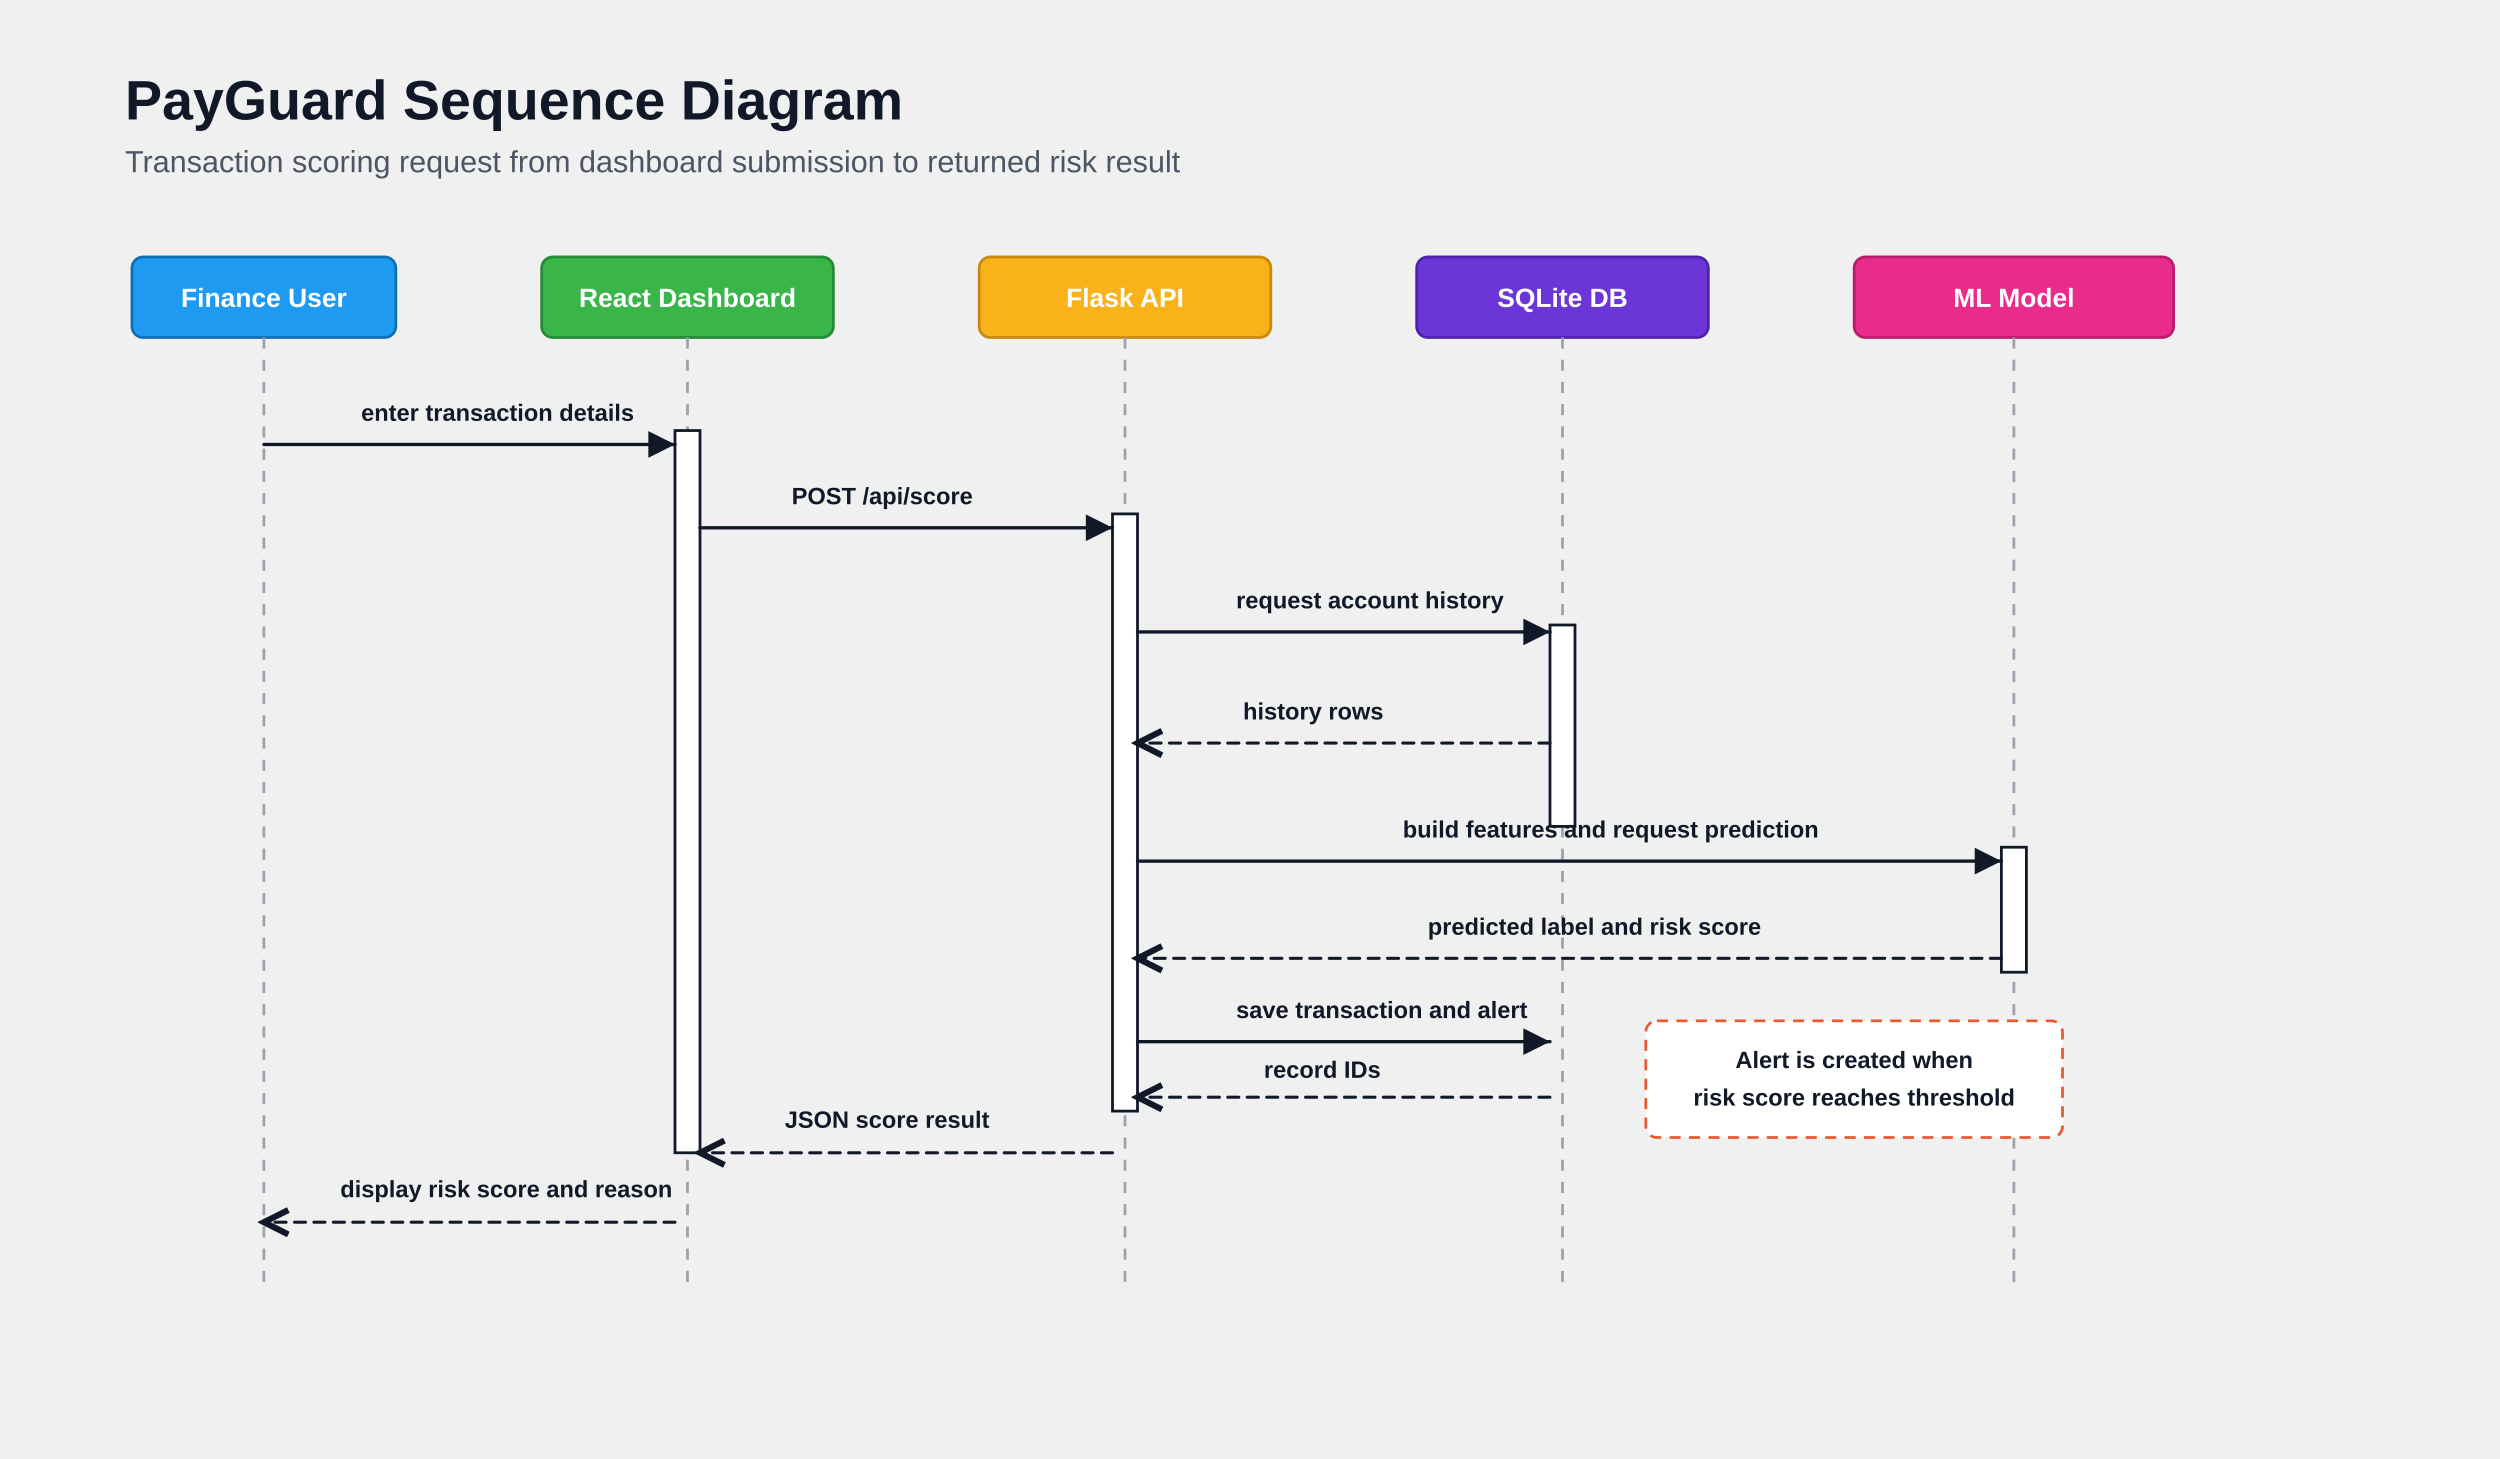
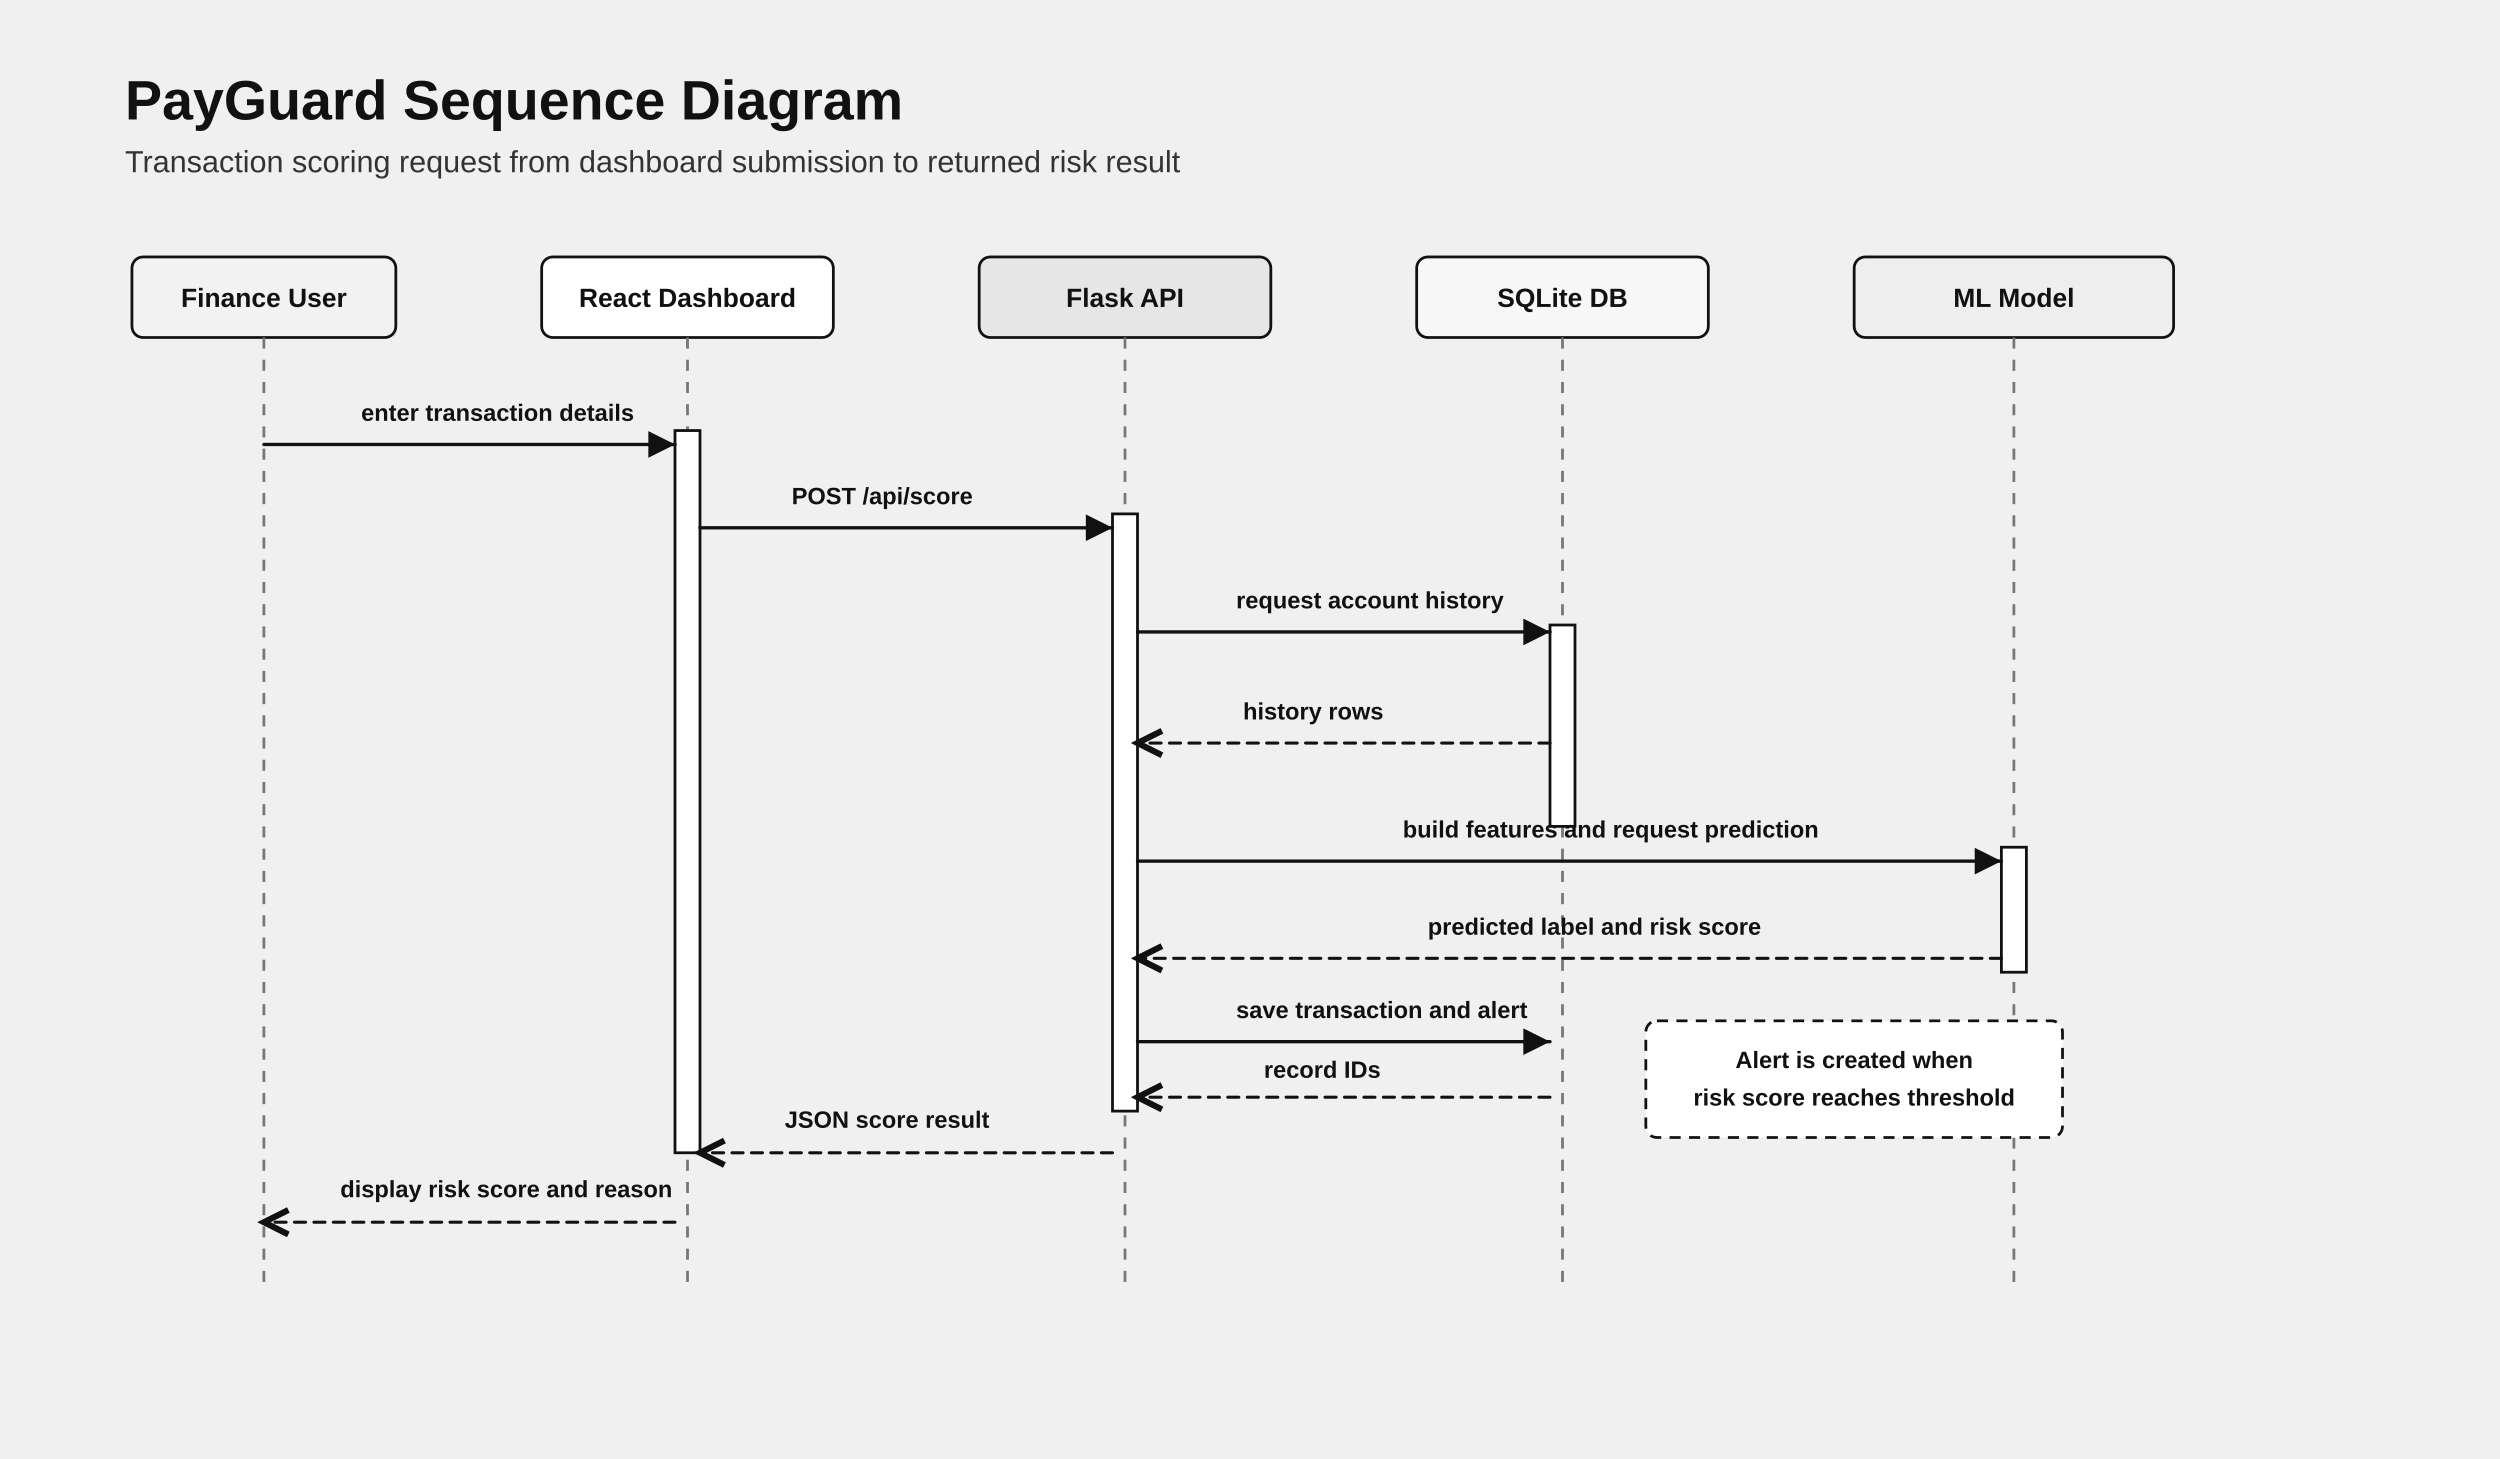
<svg xmlns="http://www.w3.org/2000/svg" width="1800" height="1050" viewBox="0 0 1800 1050" role="img" aria-labelledby="title desc">
  <defs>
    <marker id="arrow" markerWidth="12" markerHeight="12" refX="10" refY="6" orient="auto">
-       <path d="M2 2 L10 6 L2 10 Z" fill="#111827" />
+       <path d="M2 2 L10 6 L2 10 Z" fill="#111111" />
    </marker>
    <marker id="openArrow" markerWidth="12" markerHeight="12" refX="10" refY="6" orient="auto">
-       <path d="M2 2 L10 6 L2 10" fill="none" stroke="#111827" stroke-width="2" />
+       <path d="M2 2 L10 6 L2 10" fill="none" stroke="#111111" stroke-width="2" />
    </marker>
    <style>
-       .title { fill: #111827; font-family: Calibri, Arial, sans-serif; font-size: 40px; font-weight: 700; }
-       .subtitle { fill: #4b5563; font-family: Calibri, Arial, sans-serif; font-size: 22px; }
-       .head { fill: #1e9bf0; stroke: #0f6fb5; stroke-width: 2; }
-       .headGreen { fill: #39b54a; stroke: #258a35; stroke-width: 2; }
-       .headOrange { fill: #f9b21a; stroke: #c8890d; stroke-width: 2; }
-       .headPurple { fill: #6b35d8; stroke: #4e22ad; stroke-width: 2; }
-       .headPink { fill: #e92b8b; stroke: #b91c6b; stroke-width: 2; }
-       .textLight { fill: #ffffff; font-family: Calibri, Arial, sans-serif; font-size: 19px; font-weight: 700; }
-       .msgText { fill: #111827; font-family: Calibri, Arial, sans-serif; font-size: 17px; font-weight: 600; }
-       .life { stroke: #9ca3af; stroke-width: 2; stroke-dasharray: 8 8; }
-       .activation { fill: #ffffff; stroke: #111827; stroke-width: 2; }
-       .msg { stroke: #111827; stroke-width: 2.4; fill: none; marker-end: url(#arrow); stroke-linecap: round; }
-       .return { stroke: #111827; stroke-width: 2.2; fill: none; marker-end: url(#openArrow); stroke-dasharray: 8 6; stroke-linecap: round; }
-       .note { fill: #ffffff; stroke: #e65b34; stroke-width: 2; stroke-dasharray: 8 6; }
+       .title { fill: #111111; font-family: Calibri, Arial, sans-serif; font-size: 40px; font-weight: 700; }
+       .subtitle { fill: #333333; font-family: Calibri, Arial, sans-serif; font-size: 22px; }
+       .head { fill: #f2f2f2; stroke: #111111; stroke-width: 2; }
+       .headGreen { fill: #ffffff; stroke: #111111; stroke-width: 2; }
+       .headOrange { fill: #e6e6e6; stroke: #111111; stroke-width: 2; }
+       .headPurple { fill: #f7f7f7; stroke: #111111; stroke-width: 2; }
+       .headPink { fill: #eeeeee; stroke: #111111; stroke-width: 2; }
+       .textLight { fill: #111111; font-family: Calibri, Arial, sans-serif; font-size: 19px; font-weight: 700; }
+       .msgText { fill: #111111; font-family: Calibri, Arial, sans-serif; font-size: 17px; font-weight: 600; }
+       .life { stroke: #777777; stroke-width: 2; stroke-dasharray: 8 8; }
+       .activation { fill: #ffffff; stroke: #111111; stroke-width: 2; }
+       .msg { stroke: #111111; stroke-width: 2.4; fill: none; marker-end: url(#arrow); stroke-linecap: round; }
+       .return { stroke: #111111; stroke-width: 2.2; fill: none; marker-end: url(#openArrow); stroke-dasharray: 8 6; stroke-linecap: round; }
+       .note { fill: #ffffff; stroke: #111111; stroke-width: 2; stroke-dasharray: 8 6; }
    </style>
  </defs>
  <text x="90" y="86" class="title">PayGuard Sequence Diagram</text>
  <text x="90" y="124" class="subtitle">Transaction scoring request from dashboard submission to returned risk result</text>
  <rect x="95" y="185" width="190" height="58" rx="8" class="head" />
  <text x="190" y="221" class="textLight" text-anchor="middle">Finance User</text>
  <rect x="390" y="185" width="210" height="58" rx="8" class="headGreen" />
  <text x="495" y="221" class="textLight" text-anchor="middle">React Dashboard</text>
  <rect x="705" y="185" width="210" height="58" rx="8" class="headOrange" />
  <text x="810" y="221" class="textLight" text-anchor="middle">Flask API</text>
  <rect x="1020" y="185" width="210" height="58" rx="8" class="headPurple" />
  <text x="1125" y="221" class="textLight" text-anchor="middle">SQLite DB</text>
  <rect x="1335" y="185" width="230" height="58" rx="8" class="headPink" />
  <text x="1450" y="221" class="textLight" text-anchor="middle">ML Model</text>
  <line x1="190" y1="243" x2="190" y2="930" class="life" />
  <line x1="495" y1="243" x2="495" y2="930" class="life" />
  <line x1="810" y1="243" x2="810" y2="930" class="life" />
  <line x1="1125" y1="243" x2="1125" y2="930" class="life" />
  <line x1="1450" y1="243" x2="1450" y2="930" class="life" />
  <rect x="486" y="310" width="18" height="520" class="activation" />
  <rect x="801" y="370" width="18" height="430" class="activation" />
  <rect x="1116" y="450" width="18" height="145" class="activation" />
  <rect x="1441" y="610" width="18" height="90" class="activation" />
  <path d="M190 320 H486" class="msg" />
  <text x="260" y="303" class="msgText">enter transaction details</text>
  <path d="M504 380 H801" class="msg" />
  <text x="570" y="363" class="msgText">POST /api/score</text>
  <path d="M819 455 H1116" class="msg" />
  <text x="890" y="438" class="msgText">request account history</text>
  <path d="M1116 535 H819" class="return" />
  <text x="895" y="518" class="msgText">history rows</text>
  <path d="M819 620 H1441" class="msg" />
  <text x="1010" y="603" class="msgText">build features and request prediction</text>
  <path d="M1441 690 H819" class="return" />
  <text x="1028" y="673" class="msgText">predicted label and risk score</text>
  <path d="M819 750 H1116" class="msg" />
  <text x="890" y="733" class="msgText">save transaction and alert</text>
  <path d="M1116 790 H819" class="return" />
  <text x="910" y="776" class="msgText">record IDs</text>
  <path d="M801 830 H504" class="return" />
  <text x="565" y="812" class="msgText">JSON score result</text>
  <path d="M486 880 H190" class="return" />
  <text x="245" y="862" class="msgText">display risk score and reason</text>
  <rect x="1185" y="735" width="300" height="84" rx="8" class="note" />
  <text x="1335" y="769" class="msgText" text-anchor="middle">Alert is created when</text>
  <text x="1335" y="796" class="msgText" text-anchor="middle">risk score reaches threshold</text>
</svg>
